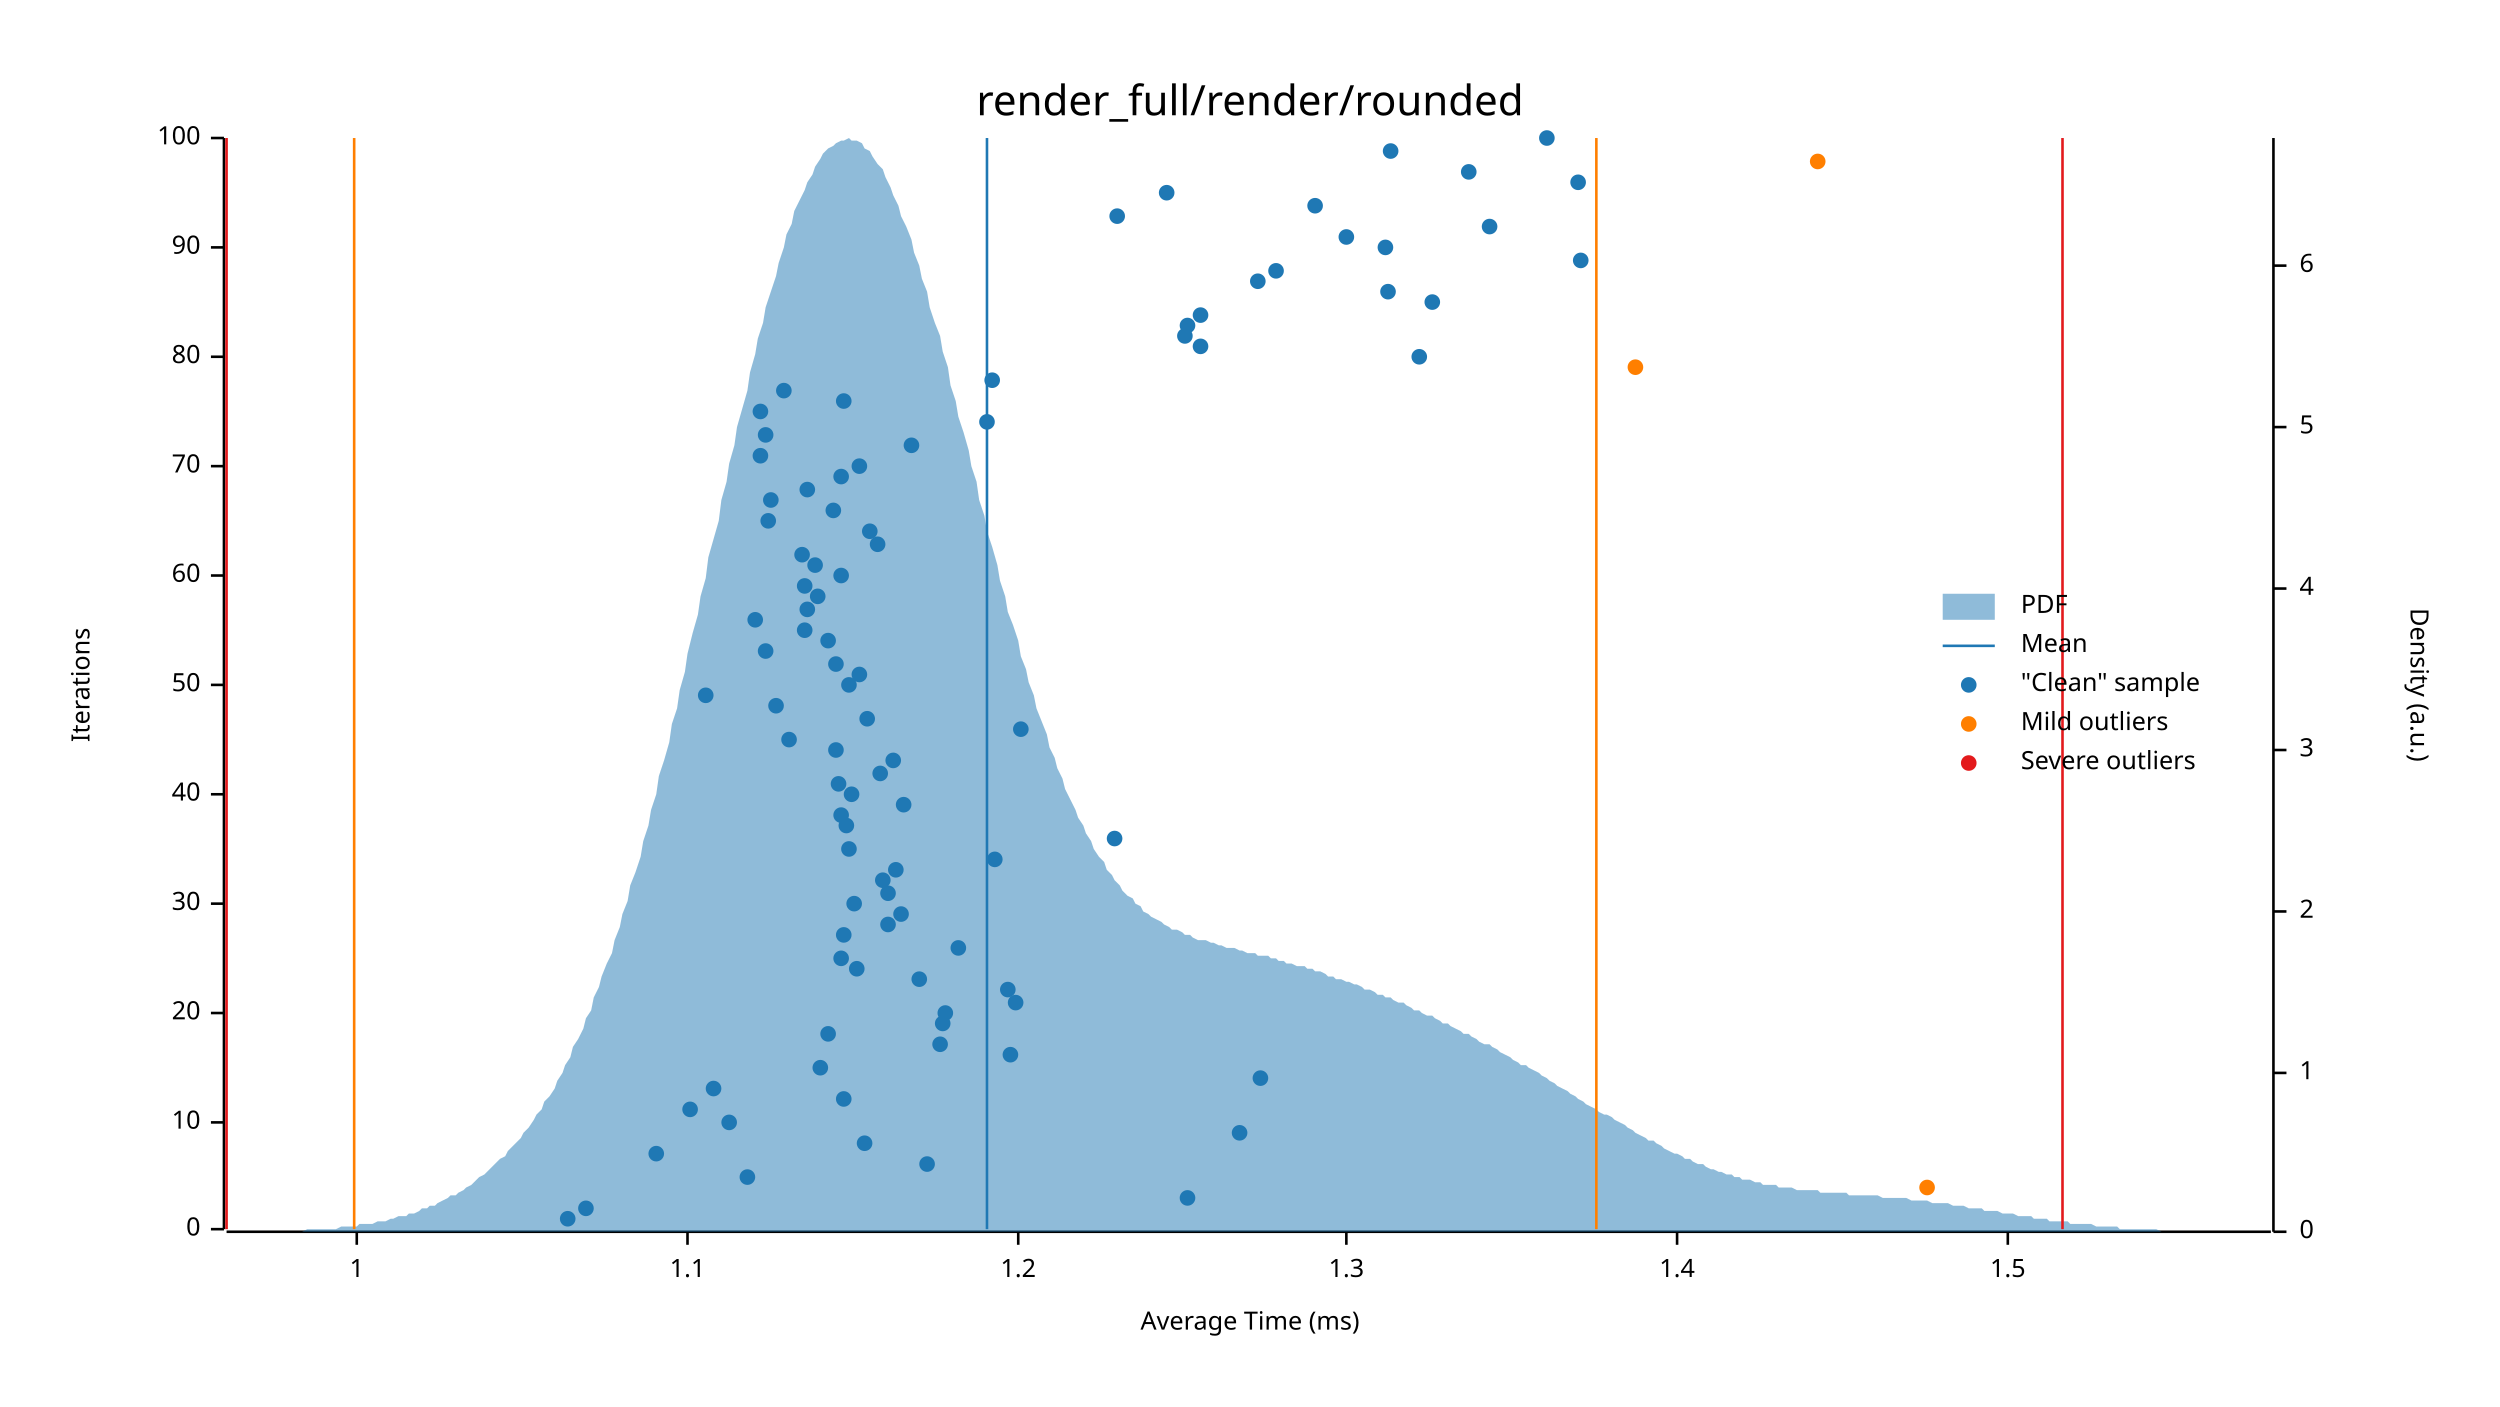
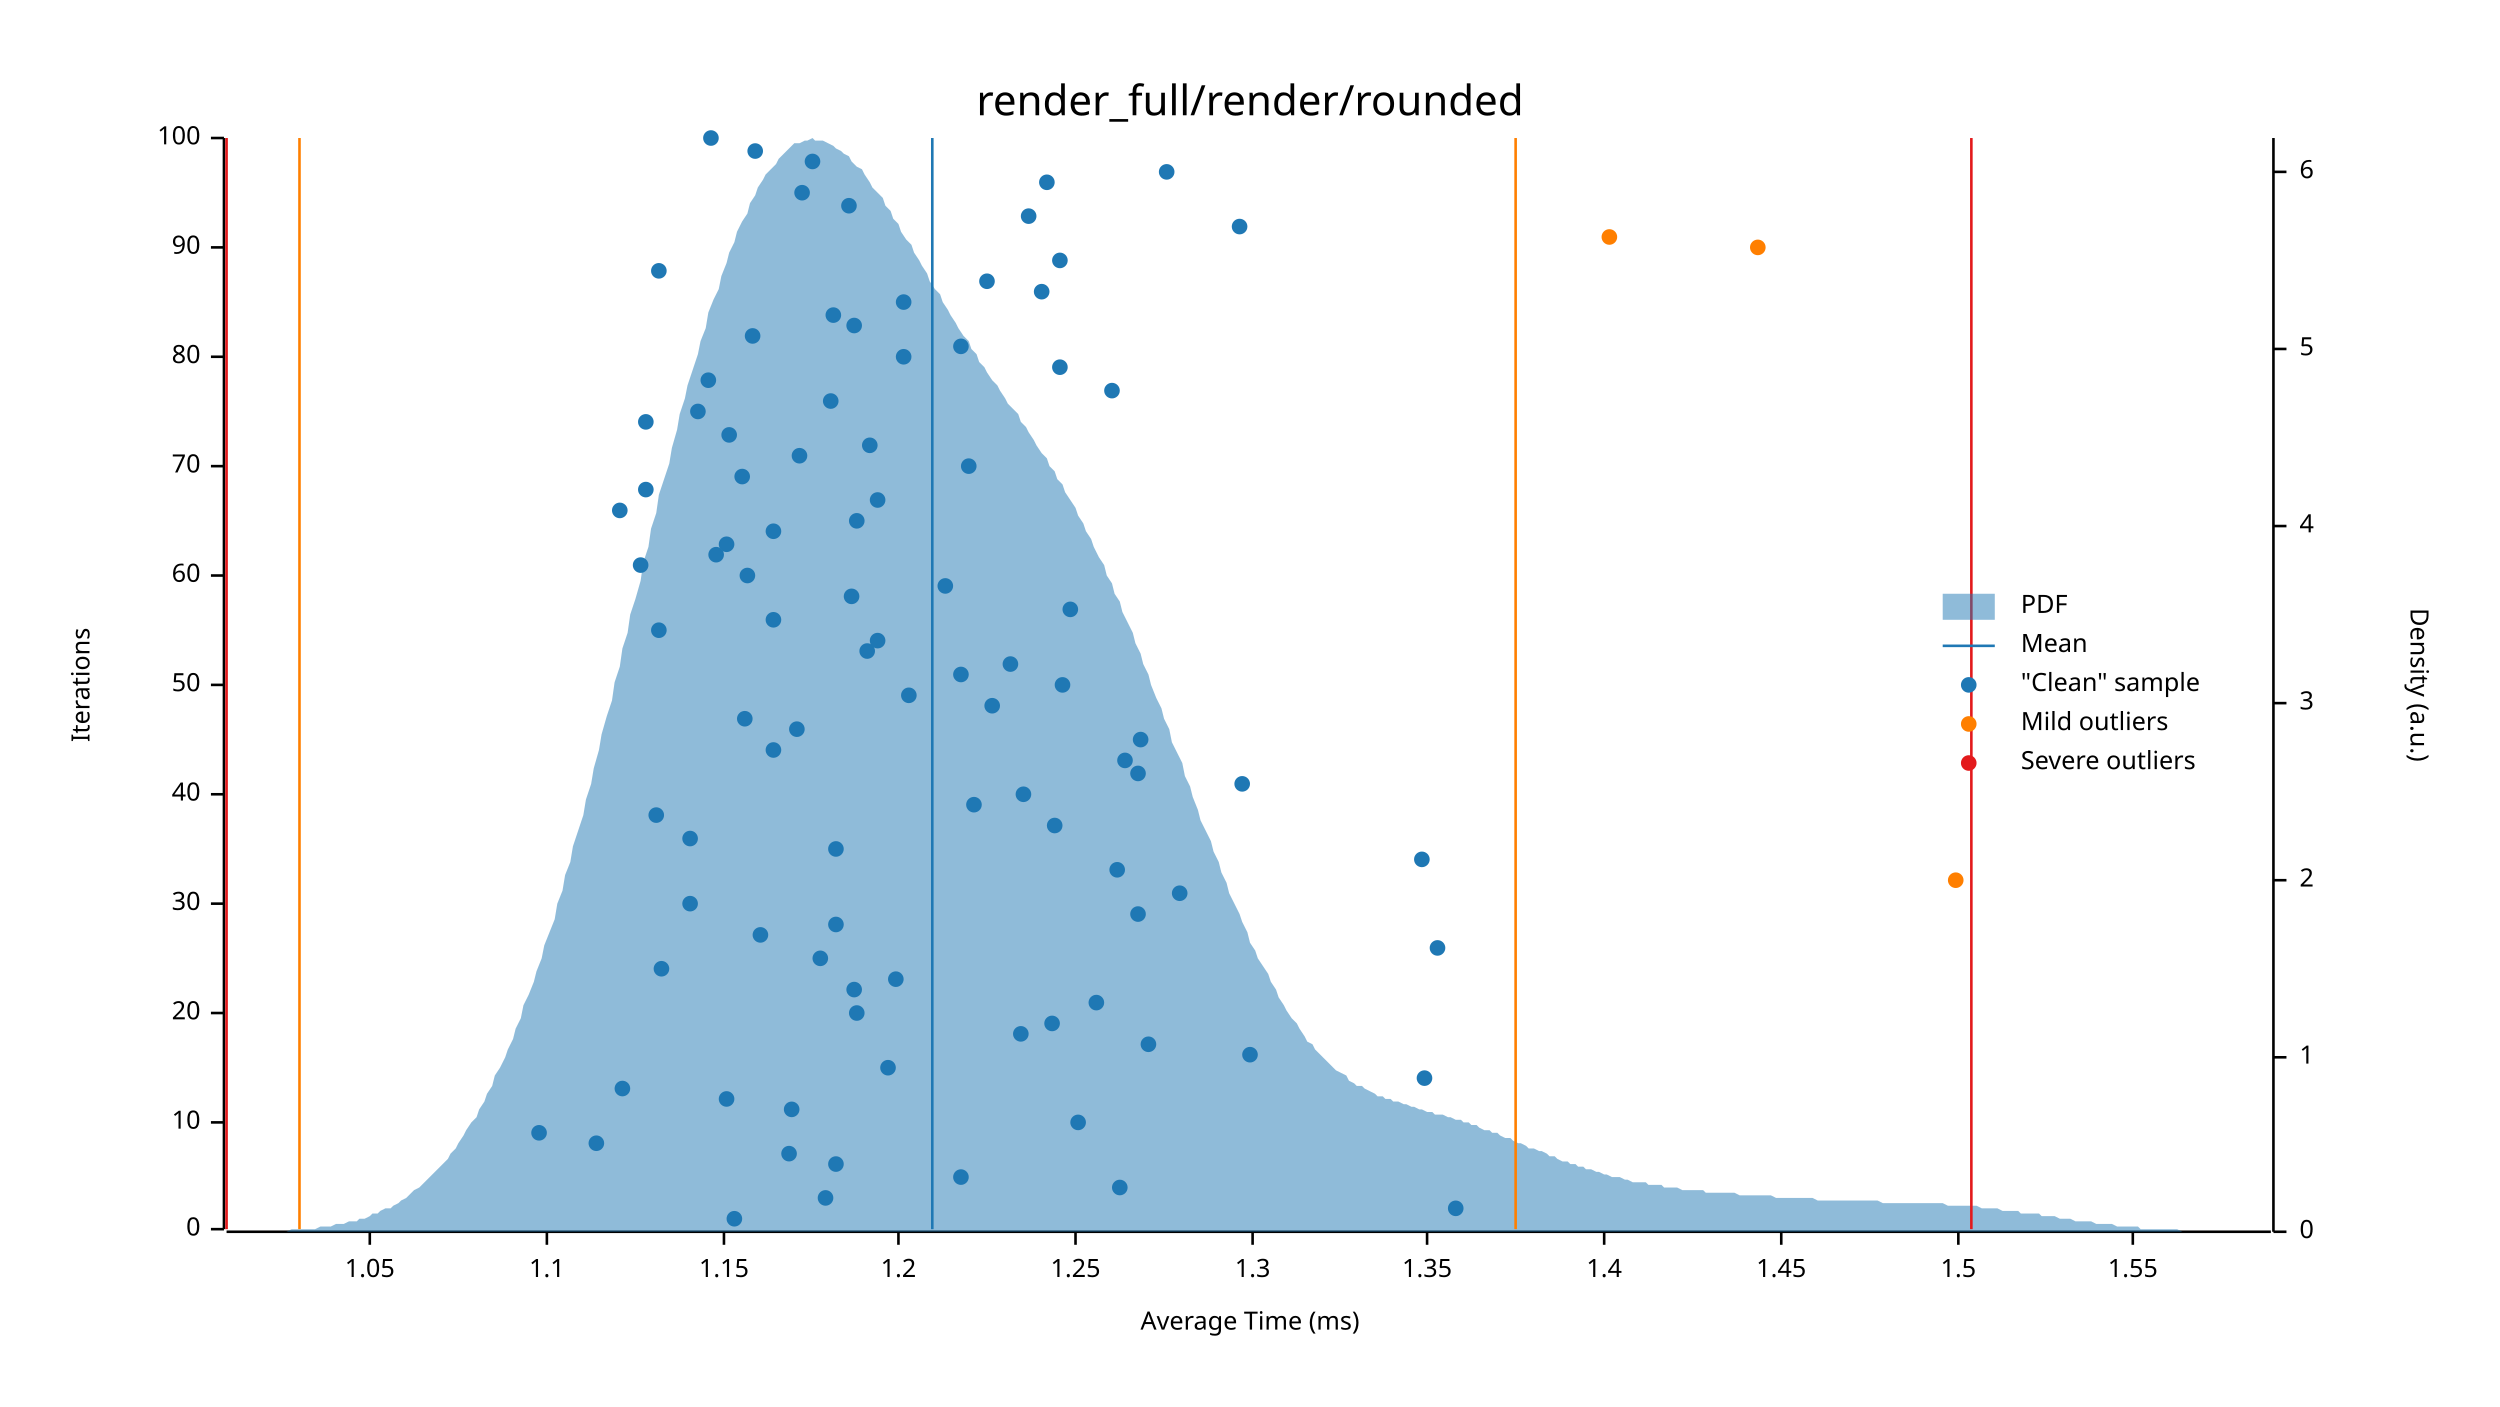
<svg xmlns="http://www.w3.org/2000/svg" width="960" height="540" viewBox="0 0 960 540">
  <text x="480" y="32" dy="0.76em" text-anchor="middle" font-family="sans-serif" font-size="16.129" opacity="1" fill="#000000">
render_full/render/rounded
</text>
  <text x="27" y="263" dy="0.76em" text-anchor="middle" font-family="sans-serif" font-size="9.677" opacity="1" fill="#000000" transform="rotate(270, 27, 263)">
Iterations
</text>
  <text x="480" y="513" dy="-0.5ex" text-anchor="middle" font-family="sans-serif" font-size="9.677" opacity="1" fill="#000000">
Average Time (ms)
</text>
  <polyline fill="none" opacity="1" stroke="#000000" stroke-width="1" points="86,53 86,472 " />
  <text x="77" y="472" dy="0.5ex" text-anchor="end" font-family="sans-serif" font-size="9.677" opacity="1" fill="#000000">
0
</text>
  <polyline fill="none" opacity="1" stroke="#000000" stroke-width="1" points="81,472 86,472 " />
  <text x="77" y="431" dy="0.5ex" text-anchor="end" font-family="sans-serif" font-size="9.677" opacity="1" fill="#000000">
10
</text>
  <polyline fill="none" opacity="1" stroke="#000000" stroke-width="1" points="81,431 86,431 " />
  <text x="77" y="389" dy="0.5ex" text-anchor="end" font-family="sans-serif" font-size="9.677" opacity="1" fill="#000000">
20
</text>
  <polyline fill="none" opacity="1" stroke="#000000" stroke-width="1" points="81,389 86,389 " />
  <text x="77" y="347" dy="0.5ex" text-anchor="end" font-family="sans-serif" font-size="9.677" opacity="1" fill="#000000">
30
</text>
  <polyline fill="none" opacity="1" stroke="#000000" stroke-width="1" points="81,347 86,347 " />
  <text x="77" y="305" dy="0.5ex" text-anchor="end" font-family="sans-serif" font-size="9.677" opacity="1" fill="#000000">
40
</text>
  <polyline fill="none" opacity="1" stroke="#000000" stroke-width="1" points="81,305 86,305 " />
  <text x="77" y="263" dy="0.5ex" text-anchor="end" font-family="sans-serif" font-size="9.677" opacity="1" fill="#000000">
50
</text>
  <polyline fill="none" opacity="1" stroke="#000000" stroke-width="1" points="81,263 86,263 " />
  <text x="77" y="221" dy="0.5ex" text-anchor="end" font-family="sans-serif" font-size="9.677" opacity="1" fill="#000000">
60
</text>
  <polyline fill="none" opacity="1" stroke="#000000" stroke-width="1" points="81,221 86,221 " />
  <text x="77" y="179" dy="0.5ex" text-anchor="end" font-family="sans-serif" font-size="9.677" opacity="1" fill="#000000">
70
</text>
  <polyline fill="none" opacity="1" stroke="#000000" stroke-width="1" points="81,179 86,179 " />
  <text x="77" y="137" dy="0.5ex" text-anchor="end" font-family="sans-serif" font-size="9.677" opacity="1" fill="#000000">
80
</text>
  <polyline fill="none" opacity="1" stroke="#000000" stroke-width="1" points="81,137 86,137 " />
  <text x="77" y="95" dy="0.5ex" text-anchor="end" font-family="sans-serif" font-size="9.677" opacity="1" fill="#000000">
90
</text>
  <polyline fill="none" opacity="1" stroke="#000000" stroke-width="1" points="81,95 86,95 " />
  <text x="77" y="53" dy="0.5ex" text-anchor="end" font-family="sans-serif" font-size="9.677" opacity="1" fill="#000000">
100
</text>
  <polyline fill="none" opacity="1" stroke="#000000" stroke-width="1" points="81,53 86,53 " />
  <polyline fill="none" opacity="1" stroke="#000000" stroke-width="1" points="87,473 872,473 " />
-   <text x="137" y="483" dy="0.76em" text-anchor="middle" font-family="sans-serif" font-size="9.677" opacity="1" fill="#000000">
- 1
- </text>
-   <polyline fill="none" opacity="1" stroke="#000000" stroke-width="1" points="137,473 137,478 " />
-   <text x="264" y="483" dy="0.76em" text-anchor="middle" font-family="sans-serif" font-size="9.677" opacity="1" fill="#000000">
+   <text x="142" y="483" dy="0.76em" text-anchor="middle" font-family="sans-serif" font-size="9.677" opacity="1" fill="#000000">
+ 1.05
+ </text>
+   <polyline fill="none" opacity="1" stroke="#000000" stroke-width="1" points="142,473 142,478 " />
+   <text x="210" y="483" dy="0.76em" text-anchor="middle" font-family="sans-serif" font-size="9.677" opacity="1" fill="#000000">
1.1
</text>
-   <polyline fill="none" opacity="1" stroke="#000000" stroke-width="1" points="264,473 264,478 " />
-   <text x="391" y="483" dy="0.76em" text-anchor="middle" font-family="sans-serif" font-size="9.677" opacity="1" fill="#000000">
+   <polyline fill="none" opacity="1" stroke="#000000" stroke-width="1" points="210,473 210,478 " />
+   <text x="278" y="483" dy="0.76em" text-anchor="middle" font-family="sans-serif" font-size="9.677" opacity="1" fill="#000000">
+ 1.15
+ </text>
+   <polyline fill="none" opacity="1" stroke="#000000" stroke-width="1" points="278,473 278,478 " />
+   <text x="345" y="483" dy="0.76em" text-anchor="middle" font-family="sans-serif" font-size="9.677" opacity="1" fill="#000000">
1.2
</text>
-   <polyline fill="none" opacity="1" stroke="#000000" stroke-width="1" points="391,473 391,478 " />
-   <text x="517" y="483" dy="0.76em" text-anchor="middle" font-family="sans-serif" font-size="9.677" opacity="1" fill="#000000">
+   <polyline fill="none" opacity="1" stroke="#000000" stroke-width="1" points="345,473 345,478 " />
+   <text x="413" y="483" dy="0.76em" text-anchor="middle" font-family="sans-serif" font-size="9.677" opacity="1" fill="#000000">
+ 1.25
+ </text>
+   <polyline fill="none" opacity="1" stroke="#000000" stroke-width="1" points="413,473 413,478 " />
+   <text x="481" y="483" dy="0.76em" text-anchor="middle" font-family="sans-serif" font-size="9.677" opacity="1" fill="#000000">
1.3
</text>
-   <polyline fill="none" opacity="1" stroke="#000000" stroke-width="1" points="517,473 517,478 " />
-   <text x="644" y="483" dy="0.76em" text-anchor="middle" font-family="sans-serif" font-size="9.677" opacity="1" fill="#000000">
+   <polyline fill="none" opacity="1" stroke="#000000" stroke-width="1" points="481,473 481,478 " />
+   <text x="548" y="483" dy="0.76em" text-anchor="middle" font-family="sans-serif" font-size="9.677" opacity="1" fill="#000000">
+ 1.35
+ </text>
+   <polyline fill="none" opacity="1" stroke="#000000" stroke-width="1" points="548,473 548,478 " />
+   <text x="616" y="483" dy="0.76em" text-anchor="middle" font-family="sans-serif" font-size="9.677" opacity="1" fill="#000000">
1.4
</text>
-   <polyline fill="none" opacity="1" stroke="#000000" stroke-width="1" points="644,473 644,478 " />
-   <text x="771" y="483" dy="0.76em" text-anchor="middle" font-family="sans-serif" font-size="9.677" opacity="1" fill="#000000">
+   <polyline fill="none" opacity="1" stroke="#000000" stroke-width="1" points="616,473 616,478 " />
+   <text x="684" y="483" dy="0.76em" text-anchor="middle" font-family="sans-serif" font-size="9.677" opacity="1" fill="#000000">
+ 1.45
+ </text>
+   <polyline fill="none" opacity="1" stroke="#000000" stroke-width="1" points="684,473 684,478 " />
+   <text x="752" y="483" dy="0.76em" text-anchor="middle" font-family="sans-serif" font-size="9.677" opacity="1" fill="#000000">
1.5
</text>
-   <polyline fill="none" opacity="1" stroke="#000000" stroke-width="1" points="771,473 771,478 " />
+   <polyline fill="none" opacity="1" stroke="#000000" stroke-width="1" points="752,473 752,478 " />
+   <text x="819" y="483" dy="0.76em" text-anchor="middle" font-family="sans-serif" font-size="9.677" opacity="1" fill="#000000">
+ 1.55
+ </text>
+   <polyline fill="none" opacity="1" stroke="#000000" stroke-width="1" points="819,473 819,478 " />
  <text x="933" y="263" dy="0.76em" text-anchor="middle" font-family="sans-serif" font-size="9.677" opacity="1" fill="#000000" transform="rotate(90, 933, 263)">
Density (a.u.)
</text>
  <polyline fill="none" opacity="1" stroke="#000000" stroke-width="1" points="873,53 873,473 " />
  <text x="883" y="473" dy="0.5ex" text-anchor="start" font-family="sans-serif" font-size="9.677" opacity="1" fill="#000000">
0
</text>
  <polyline fill="none" opacity="1" stroke="#000000" stroke-width="1" points="873,473 878,473 " />
-   <text x="883" y="412" dy="0.5ex" text-anchor="start" font-family="sans-serif" font-size="9.677" opacity="1" fill="#000000">
+   <text x="883" y="406" dy="0.5ex" text-anchor="start" font-family="sans-serif" font-size="9.677" opacity="1" fill="#000000">
1
</text>
-   <polyline fill="none" opacity="1" stroke="#000000" stroke-width="1" points="873,412 878,412 " />
-   <text x="883" y="350" dy="0.5ex" text-anchor="start" font-family="sans-serif" font-size="9.677" opacity="1" fill="#000000">
+   <polyline fill="none" opacity="1" stroke="#000000" stroke-width="1" points="873,406 878,406 " />
+   <text x="883" y="338" dy="0.5ex" text-anchor="start" font-family="sans-serif" font-size="9.677" opacity="1" fill="#000000">
2
</text>
-   <polyline fill="none" opacity="1" stroke="#000000" stroke-width="1" points="873,350 878,350 " />
-   <text x="883" y="288" dy="0.5ex" text-anchor="start" font-family="sans-serif" font-size="9.677" opacity="1" fill="#000000">
+   <polyline fill="none" opacity="1" stroke="#000000" stroke-width="1" points="873,338 878,338 " />
+   <text x="883" y="270" dy="0.5ex" text-anchor="start" font-family="sans-serif" font-size="9.677" opacity="1" fill="#000000">
3
</text>
-   <polyline fill="none" opacity="1" stroke="#000000" stroke-width="1" points="873,288 878,288 " />
-   <text x="883" y="226" dy="0.5ex" text-anchor="start" font-family="sans-serif" font-size="9.677" opacity="1" fill="#000000">
+   <polyline fill="none" opacity="1" stroke="#000000" stroke-width="1" points="873,270 878,270 " />
+   <text x="883" y="202" dy="0.5ex" text-anchor="start" font-family="sans-serif" font-size="9.677" opacity="1" fill="#000000">
4
</text>
-   <polyline fill="none" opacity="1" stroke="#000000" stroke-width="1" points="873,226 878,226 " />
-   <text x="883" y="164" dy="0.5ex" text-anchor="start" font-family="sans-serif" font-size="9.677" opacity="1" fill="#000000">
+   <polyline fill="none" opacity="1" stroke="#000000" stroke-width="1" points="873,202 878,202 " />
+   <text x="883" y="134" dy="0.5ex" text-anchor="start" font-family="sans-serif" font-size="9.677" opacity="1" fill="#000000">
5
</text>
-   <polyline fill="none" opacity="1" stroke="#000000" stroke-width="1" points="873,164 878,164 " />
-   <text x="883" y="102" dy="0.5ex" text-anchor="start" font-family="sans-serif" font-size="9.677" opacity="1" fill="#000000">
+   <polyline fill="none" opacity="1" stroke="#000000" stroke-width="1" points="873,134 878,134 " />
+   <text x="883" y="66" dy="0.5ex" text-anchor="start" font-family="sans-serif" font-size="9.677" opacity="1" fill="#000000">
6
</text>
-   <polyline fill="none" opacity="1" stroke="#000000" stroke-width="1" points="873,102 878,102 " />
-   <polygon opacity="0.5" fill="#1F78B4" points="87,473 88,473 90,473 91,473 93,473 94,473 96,473 98,473 99,473 101,473 102,473 104,473 105,473 107,473 109,473 110,473 112,473 113,473 115,473 116,473 118,472 120,472 121,472 123,472 124,472 126,472 127,472 129,472 131,471 132,471 134,471 135,471 137,471 138,470 140,470 142,470 143,470 145,469 146,469 148,469 150,468 151,468 153,467 154,467 156,467 157,466 159,466 161,465 162,464 164,464 165,463 167,463 168,462 170,461 172,460 173,459 175,459 176,458 178,457 179,456 181,455 183,453 184,452 186,451 187,450 189,448 190,447 192,445 194,444 195,442 197,440 198,439 200,437 201,435 203,433 205,430 206,428 208,426 209,423 211,421 213,418 214,415 216,412 217,409 219,406 220,402 222,399 224,395 225,391 227,388 228,383 230,379 231,375 233,370 235,366 236,361 238,356 239,351 241,346 242,340 244,335 246,329 247,323 249,317 250,311 252,305 253,298 255,292 257,285 258,278 260,272 261,265 263,258 264,251 266,243 268,236 269,229 271,222 272,214 274,207 276,200 277,192 279,185 280,178 282,171 283,164 285,157 287,150 288,143 290,136 291,130 293,124 294,118 296,112 298,106 299,101 301,95 302,90 304,86 305,81 307,77 309,73 310,70 312,67 313,64 315,61 316,59 318,57 320,56 321,55 323,54 324,54 326,53 327,54 329,54 331,55 332,57 334,58 335,60 337,63 339,65 340,68 342,72 343,75 345,79 346,83 348,87 350,92 351,97 353,102 354,107 356,112 357,118 359,124 361,129 362,135 364,141 365,148 367,154 368,160 370,166 372,173 373,179 375,185 376,192 378,198 379,204 381,210 383,217 384,223 386,229 387,235 389,240 391,246 392,252 394,257 395,262 397,267 398,272 400,277 402,282 403,287 405,291 406,295 408,299 409,303 411,307 413,311 414,314 416,317 417,320 419,323 420,326 422,329 424,331 425,334 427,336 428,338 430,340 431,342 433,344 435,345 436,347 438,348 439,350 441,351 442,352 444,353 446,354 447,355 449,356 450,357 452,357 454,358 455,359 457,359 458,360 460,361 461,361 463,361 465,362 466,362 468,363 469,363 471,364 472,364 474,364 476,365 477,365 479,366 480,366 482,366 483,367 485,367 487,367 488,368 490,368 491,369 493,369 494,370 496,370 498,371 499,371 501,371 502,372 504,372 505,373 507,373 509,374 510,375 512,375 513,376 515,376 517,377 518,377 520,378 521,378 523,379 524,380 526,380 528,381 529,382 531,382 532,383 534,383 535,384 537,385 539,385 540,386 542,387 543,388 545,388 546,389 548,390 550,390 551,391 553,392 554,393 556,393 557,394 559,395 561,396 562,397 564,397 565,398 567,399 568,400 570,401 572,401 573,402 575,403 576,404 578,405 580,406 581,407 583,408 584,409 586,409 587,410 589,411 591,412 592,413 594,414 595,415 597,416 598,417 600,418 602,419 603,420 605,421 606,422 608,423 609,424 611,425 613,426 614,427 616,428 617,428 619,429 620,430 622,431 624,432 625,433 627,434 628,435 630,436 632,437 633,438 635,438 636,439 638,440 639,441 641,442 643,443 644,443 646,444 647,445 649,445 650,446 652,447 654,447 655,448 657,449 658,449 660,450 661,450 663,451 665,451 666,452 668,452 669,453 671,453 672,453 674,454 676,454 677,455 679,455 680,455 682,455 683,456 685,456 687,456 688,456 690,457 691,457 693,457 695,457 696,457 698,457 699,458 701,458 702,458 704,458 706,458 707,458 709,458 710,459 712,459 713,459 715,459 717,459 718,459 720,459 721,459 723,460 724,460 726,460 728,460 729,460 731,460 732,460 734,461 735,461 737,461 739,461 740,461 742,462 743,462 745,462 746,462 748,462 750,463 751,463 753,463 754,463 756,464 758,464 759,464 761,464 762,465 764,465 765,465 767,465 769,466 770,466 772,466 773,466 775,467 776,467 778,467 780,467 781,468 783,468 784,468 786,468 787,469 789,469 791,469 792,469 794,469 795,470 797,470 798,470 800,470 802,470 803,470 805,471 806,471 808,471 809,471 811,471 813,471 814,472 816,472 817,472 819,472 821,472 822,472 824,472 825,472 827,472 828,472 830,473 832,473 833,473 835,473 836,473 838,473 839,473 841,473 843,473 844,473 846,473 847,473 849,473 850,473 852,473 854,473 855,473 857,473 858,473 860,473 861,473 863,473 865,473 866,473 868,473 869,473 871,473 873,473 873,473 87,473 " />
-   <polyline fill="none" opacity="1" stroke="#1F78B4" stroke-width="1" points="379,472 379,53 " />
-   <polyline fill="none" opacity="1" stroke="#FF7F00" stroke-width="1" points="136,472 136,53 " />
-   <polyline fill="none" opacity="1" stroke="#FF7F00" stroke-width="1" points="613,472 613,53 " />
+   <polyline fill="none" opacity="1" stroke="#000000" stroke-width="1" points="873,66 878,66 " />
+   <polygon opacity="0.5" fill="#1F78B4" points="87,473 88,473 90,473 91,473 93,473 94,473 96,473 98,473 99,473 101,473 102,473 104,473 105,473 107,473 109,473 110,473 112,472 113,472 115,472 116,472 118,472 120,472 121,472 123,471 124,471 126,471 127,471 129,470 131,470 132,470 134,469 135,469 137,469 138,468 140,468 142,467 143,466 145,466 146,465 148,464 150,464 151,463 153,462 154,461 156,460 157,459 159,457 161,456 162,455 164,453 165,452 167,450 168,449 170,447 172,445 173,443 175,441 176,439 178,436 179,434 181,431 183,429 184,426 186,423 187,420 189,417 190,413 192,410 194,406 195,403 197,399 198,395 200,391 201,386 203,382 205,377 206,373 208,368 209,363 211,358 213,353 214,347 216,342 217,336 219,331 220,325 222,319 224,313 225,307 227,301 228,295 230,288 231,282 233,275 235,269 236,262 238,256 239,249 241,243 242,236 244,230 246,223 247,216 249,210 250,203 252,197 253,190 255,184 257,178 258,172 260,165 261,159 263,153 264,148 266,142 268,136 269,131 271,126 272,120 274,115 276,111 277,106 279,101 280,97 282,93 283,89 285,85 287,82 288,78 290,75 291,72 293,69 294,67 296,65 298,63 299,61 301,59 302,58 304,56 305,55 307,55 309,54 310,54 312,53 313,54 315,54 316,54 318,55 320,56 321,57 323,58 324,59 326,60 327,62 329,64 331,65 332,67 334,70 335,72 337,74 339,76 340,79 342,81 343,84 345,86 346,89 348,92 350,94 351,97 353,100 354,102 356,105 357,108 359,111 361,113 362,116 364,119 365,121 367,124 368,126 370,129 372,131 373,134 375,136 376,139 378,141 379,143 381,146 383,148 384,150 386,153 387,155 389,157 391,159 392,162 394,164 395,166 397,169 398,171 400,174 402,176 403,179 405,181 406,184 408,186 409,189 411,192 413,195 414,198 416,201 417,204 419,207 420,210 422,214 424,217 425,221 427,224 428,228 430,231 431,235 433,239 435,243 436,247 438,251 439,255 441,259 442,263 444,268 446,272 447,276 449,280 450,285 452,289 454,293 455,298 457,302 458,306 460,311 461,315 463,319 465,323 466,327 468,331 469,335 471,339 472,343 474,347 476,351 477,354 479,358 480,362 482,365 483,368 485,371 487,374 488,377 490,380 491,383 493,386 494,388 496,391 498,393 499,395 501,398 502,400 504,401 505,403 507,405 509,407 510,408 512,410 513,411 515,412 517,413 518,415 520,416 521,417 523,417 524,418 526,419 528,420 529,421 531,421 532,422 534,422 535,423 537,423 539,424 540,424 542,425 543,425 545,426 546,426 548,427 550,427 551,428 553,428 554,428 556,429 557,429 559,430 561,430 562,431 564,431 565,432 567,432 568,433 570,434 572,434 573,435 575,435 576,436 578,437 580,437 581,438 583,439 584,439 586,440 587,441 589,441 591,442 592,442 594,443 595,444 597,444 598,445 600,446 602,446 603,447 605,447 606,448 608,448 609,449 611,449 613,450 614,450 616,451 617,451 619,452 620,452 622,452 624,453 625,453 627,454 628,454 630,454 632,454 633,455 635,455 636,455 638,455 639,456 641,456 643,456 644,456 646,457 647,457 649,457 650,457 652,457 654,457 655,458 657,458 658,458 660,458 661,458 663,458 665,458 666,458 668,459 669,459 671,459 672,459 674,459 676,459 677,459 679,459 680,459 682,460 683,460 685,460 687,460 688,460 690,460 691,460 693,460 695,460 696,460 698,461 699,461 701,461 702,461 704,461 706,461 707,461 709,461 710,461 712,461 713,461 715,461 717,461 718,461 720,461 721,461 723,462 724,462 726,462 728,462 729,462 731,462 732,462 734,462 735,462 737,462 739,462 740,462 742,462 743,462 745,462 746,462 748,463 750,463 751,463 753,463 754,463 756,463 758,463 759,463 761,464 762,464 764,464 765,464 767,464 769,465 770,465 772,465 773,465 775,465 776,466 778,466 780,466 781,466 783,466 784,467 786,467 787,467 789,467 791,468 792,468 794,468 795,468 797,469 798,469 800,469 802,469 803,469 805,470 806,470 808,470 809,470 811,470 813,471 814,471 816,471 817,471 819,471 821,471 822,472 824,472 825,472 827,472 828,472 830,472 832,472 833,472 835,472 836,472 838,473 839,473 841,473 843,473 844,473 846,473 847,473 849,473 850,473 852,473 854,473 855,473 857,473 858,473 860,473 861,473 863,473 865,473 866,473 868,473 869,473 871,473 873,473 873,473 87,473 " />
+   <polyline fill="none" opacity="1" stroke="#1F78B4" stroke-width="1" points="358,472 358,53 " />
+   <polyline fill="none" opacity="1" stroke="#FF7F00" stroke-width="1" points="115,472 115,53 " />
+   <polyline fill="none" opacity="1" stroke="#FF7F00" stroke-width="1" points="582,472 582,53 " />
  <polyline fill="none" opacity="1" stroke="#E31A1C" stroke-width="1" points="87,472 87,53 " />
-   <polyline fill="none" opacity="1" stroke="#E31A1C" stroke-width="1" points="792,472 792,53 " />
-   <circle cx="218" cy="468" r="3" opacity="1" fill="#1F78B4" stroke="none" stroke-width="1" />
-   <circle cx="225" cy="464" r="3" opacity="1" fill="#1F78B4" stroke="none" stroke-width="1" />
-   <circle cx="456" cy="460" r="3" opacity="1" fill="#1F78B4" stroke="none" stroke-width="1" />
-   <circle cx="287" cy="452" r="3" opacity="1" fill="#1F78B4" stroke="none" stroke-width="1" />
-   <circle cx="356" cy="447" r="3" opacity="1" fill="#1F78B4" stroke="none" stroke-width="1" />
-   <circle cx="252" cy="443" r="3" opacity="1" fill="#1F78B4" stroke="none" stroke-width="1" />
-   <circle cx="332" cy="439" r="3" opacity="1" fill="#1F78B4" stroke="none" stroke-width="1" />
-   <circle cx="476" cy="435" r="3" opacity="1" fill="#1F78B4" stroke="none" stroke-width="1" />
-   <circle cx="280" cy="431" r="3" opacity="1" fill="#1F78B4" stroke="none" stroke-width="1" />
-   <circle cx="265" cy="426" r="3" opacity="1" fill="#1F78B4" stroke="none" stroke-width="1" />
-   <circle cx="324" cy="422" r="3" opacity="1" fill="#1F78B4" stroke="none" stroke-width="1" />
-   <circle cx="274" cy="418" r="3" opacity="1" fill="#1F78B4" stroke="none" stroke-width="1" />
-   <circle cx="484" cy="414" r="3" opacity="1" fill="#1F78B4" stroke="none" stroke-width="1" />
-   <circle cx="315" cy="410" r="3" opacity="1" fill="#1F78B4" stroke="none" stroke-width="1" />
-   <circle cx="388" cy="405" r="3" opacity="1" fill="#1F78B4" stroke="none" stroke-width="1" />
-   <circle cx="361" cy="401" r="3" opacity="1" fill="#1F78B4" stroke="none" stroke-width="1" />
-   <circle cx="318" cy="397" r="3" opacity="1" fill="#1F78B4" stroke="none" stroke-width="1" />
-   <circle cx="362" cy="393" r="3" opacity="1" fill="#1F78B4" stroke="none" stroke-width="1" />
-   <circle cx="363" cy="389" r="3" opacity="1" fill="#1F78B4" stroke="none" stroke-width="1" />
-   <circle cx="390" cy="385" r="3" opacity="1" fill="#1F78B4" stroke="none" stroke-width="1" />
-   <circle cx="387" cy="380" r="3" opacity="1" fill="#1F78B4" stroke="none" stroke-width="1" />
-   <circle cx="353" cy="376" r="3" opacity="1" fill="#1F78B4" stroke="none" stroke-width="1" />
-   <circle cx="329" cy="372" r="3" opacity="1" fill="#1F78B4" stroke="none" stroke-width="1" />
-   <circle cx="323" cy="368" r="3" opacity="1" fill="#1F78B4" stroke="none" stroke-width="1" />
-   <circle cx="368" cy="364" r="3" opacity="1" fill="#1F78B4" stroke="none" stroke-width="1" />
-   <circle cx="324" cy="359" r="3" opacity="1" fill="#1F78B4" stroke="none" stroke-width="1" />
-   <circle cx="341" cy="355" r="3" opacity="1" fill="#1F78B4" stroke="none" stroke-width="1" />
-   <circle cx="346" cy="351" r="3" opacity="1" fill="#1F78B4" stroke="none" stroke-width="1" />
-   <circle cx="328" cy="347" r="3" opacity="1" fill="#1F78B4" stroke="none" stroke-width="1" />
-   <circle cx="341" cy="343" r="3" opacity="1" fill="#1F78B4" stroke="none" stroke-width="1" />
-   <circle cx="339" cy="338" r="3" opacity="1" fill="#1F78B4" stroke="none" stroke-width="1" />
-   <circle cx="344" cy="334" r="3" opacity="1" fill="#1F78B4" stroke="none" stroke-width="1" />
-   <circle cx="382" cy="330" r="3" opacity="1" fill="#1F78B4" stroke="none" stroke-width="1" />
-   <circle cx="326" cy="326" r="3" opacity="1" fill="#1F78B4" stroke="none" stroke-width="1" />
-   <circle cx="428" cy="322" r="3" opacity="1" fill="#1F78B4" stroke="none" stroke-width="1" />
-   <circle cx="325" cy="317" r="3" opacity="1" fill="#1F78B4" stroke="none" stroke-width="1" />
-   <circle cx="323" cy="313" r="3" opacity="1" fill="#1F78B4" stroke="none" stroke-width="1" />
-   <circle cx="347" cy="309" r="3" opacity="1" fill="#1F78B4" stroke="none" stroke-width="1" />
-   <circle cx="327" cy="305" r="3" opacity="1" fill="#1F78B4" stroke="none" stroke-width="1" />
-   <circle cx="322" cy="301" r="3" opacity="1" fill="#1F78B4" stroke="none" stroke-width="1" />
-   <circle cx="338" cy="297" r="3" opacity="1" fill="#1F78B4" stroke="none" stroke-width="1" />
-   <circle cx="343" cy="292" r="3" opacity="1" fill="#1F78B4" stroke="none" stroke-width="1" />
-   <circle cx="321" cy="288" r="3" opacity="1" fill="#1F78B4" stroke="none" stroke-width="1" />
-   <circle cx="303" cy="284" r="3" opacity="1" fill="#1F78B4" stroke="none" stroke-width="1" />
-   <circle cx="392" cy="280" r="3" opacity="1" fill="#1F78B4" stroke="none" stroke-width="1" />
-   <circle cx="333" cy="276" r="3" opacity="1" fill="#1F78B4" stroke="none" stroke-width="1" />
-   <circle cx="298" cy="271" r="3" opacity="1" fill="#1F78B4" stroke="none" stroke-width="1" />
-   <circle cx="271" cy="267" r="3" opacity="1" fill="#1F78B4" stroke="none" stroke-width="1" />
-   <circle cx="326" cy="263" r="3" opacity="1" fill="#1F78B4" stroke="none" stroke-width="1" />
-   <circle cx="330" cy="259" r="3" opacity="1" fill="#1F78B4" stroke="none" stroke-width="1" />
-   <circle cx="321" cy="255" r="3" opacity="1" fill="#1F78B4" stroke="none" stroke-width="1" />
-   <circle cx="294" cy="250" r="3" opacity="1" fill="#1F78B4" stroke="none" stroke-width="1" />
-   <circle cx="318" cy="246" r="3" opacity="1" fill="#1F78B4" stroke="none" stroke-width="1" />
-   <circle cx="309" cy="242" r="3" opacity="1" fill="#1F78B4" stroke="none" stroke-width="1" />
-   <circle cx="290" cy="238" r="3" opacity="1" fill="#1F78B4" stroke="none" stroke-width="1" />
-   <circle cx="310" cy="234" r="3" opacity="1" fill="#1F78B4" stroke="none" stroke-width="1" />
-   <circle cx="314" cy="229" r="3" opacity="1" fill="#1F78B4" stroke="none" stroke-width="1" />
-   <circle cx="309" cy="225" r="3" opacity="1" fill="#1F78B4" stroke="none" stroke-width="1" />
-   <circle cx="323" cy="221" r="3" opacity="1" fill="#1F78B4" stroke="none" stroke-width="1" />
-   <circle cx="313" cy="217" r="3" opacity="1" fill="#1F78B4" stroke="none" stroke-width="1" />
-   <circle cx="308" cy="213" r="3" opacity="1" fill="#1F78B4" stroke="none" stroke-width="1" />
-   <circle cx="337" cy="209" r="3" opacity="1" fill="#1F78B4" stroke="none" stroke-width="1" />
-   <circle cx="334" cy="204" r="3" opacity="1" fill="#1F78B4" stroke="none" stroke-width="1" />
-   <circle cx="295" cy="200" r="3" opacity="1" fill="#1F78B4" stroke="none" stroke-width="1" />
-   <circle cx="320" cy="196" r="3" opacity="1" fill="#1F78B4" stroke="none" stroke-width="1" />
-   <circle cx="296" cy="192" r="3" opacity="1" fill="#1F78B4" stroke="none" stroke-width="1" />
-   <circle cx="310" cy="188" r="3" opacity="1" fill="#1F78B4" stroke="none" stroke-width="1" />
-   <circle cx="323" cy="183" r="3" opacity="1" fill="#1F78B4" stroke="none" stroke-width="1" />
-   <circle cx="330" cy="179" r="3" opacity="1" fill="#1F78B4" stroke="none" stroke-width="1" />
-   <circle cx="292" cy="175" r="3" opacity="1" fill="#1F78B4" stroke="none" stroke-width="1" />
-   <circle cx="350" cy="171" r="3" opacity="1" fill="#1F78B4" stroke="none" stroke-width="1" />
-   <circle cx="294" cy="167" r="3" opacity="1" fill="#1F78B4" stroke="none" stroke-width="1" />
-   <circle cx="379" cy="162" r="3" opacity="1" fill="#1F78B4" stroke="none" stroke-width="1" />
-   <circle cx="292" cy="158" r="3" opacity="1" fill="#1F78B4" stroke="none" stroke-width="1" />
-   <circle cx="324" cy="154" r="3" opacity="1" fill="#1F78B4" stroke="none" stroke-width="1" />
-   <circle cx="301" cy="150" r="3" opacity="1" fill="#1F78B4" stroke="none" stroke-width="1" />
-   <circle cx="381" cy="146" r="3" opacity="1" fill="#1F78B4" stroke="none" stroke-width="1" />
-   <circle cx="545" cy="137" r="3" opacity="1" fill="#1F78B4" stroke="none" stroke-width="1" />
-   <circle cx="461" cy="133" r="3" opacity="1" fill="#1F78B4" stroke="none" stroke-width="1" />
-   <circle cx="455" cy="129" r="3" opacity="1" fill="#1F78B4" stroke="none" stroke-width="1" />
-   <circle cx="456" cy="125" r="3" opacity="1" fill="#1F78B4" stroke="none" stroke-width="1" />
-   <circle cx="461" cy="121" r="3" opacity="1" fill="#1F78B4" stroke="none" stroke-width="1" />
-   <circle cx="550" cy="116" r="3" opacity="1" fill="#1F78B4" stroke="none" stroke-width="1" />
-   <circle cx="533" cy="112" r="3" opacity="1" fill="#1F78B4" stroke="none" stroke-width="1" />
-   <circle cx="483" cy="108" r="3" opacity="1" fill="#1F78B4" stroke="none" stroke-width="1" />
-   <circle cx="490" cy="104" r="3" opacity="1" fill="#1F78B4" stroke="none" stroke-width="1" />
-   <circle cx="607" cy="100" r="3" opacity="1" fill="#1F78B4" stroke="none" stroke-width="1" />
-   <circle cx="532" cy="95" r="3" opacity="1" fill="#1F78B4" stroke="none" stroke-width="1" />
-   <circle cx="517" cy="91" r="3" opacity="1" fill="#1F78B4" stroke="none" stroke-width="1" />
-   <circle cx="572" cy="87" r="3" opacity="1" fill="#1F78B4" stroke="none" stroke-width="1" />
-   <circle cx="429" cy="83" r="3" opacity="1" fill="#1F78B4" stroke="none" stroke-width="1" />
-   <circle cx="505" cy="79" r="3" opacity="1" fill="#1F78B4" stroke="none" stroke-width="1" />
-   <circle cx="448" cy="74" r="3" opacity="1" fill="#1F78B4" stroke="none" stroke-width="1" />
-   <circle cx="606" cy="70" r="3" opacity="1" fill="#1F78B4" stroke="none" stroke-width="1" />
-   <circle cx="564" cy="66" r="3" opacity="1" fill="#1F78B4" stroke="none" stroke-width="1" />
-   <circle cx="534" cy="58" r="3" opacity="1" fill="#1F78B4" stroke="none" stroke-width="1" />
-   <circle cx="594" cy="53" r="3" opacity="1" fill="#1F78B4" stroke="none" stroke-width="1" />
-   <circle cx="740" cy="456" r="3" opacity="1" fill="#FF7F00" stroke="none" stroke-width="1" />
-   <circle cx="628" cy="141" r="3" opacity="1" fill="#FF7F00" stroke="none" stroke-width="1" />
-   <circle cx="698" cy="62" r="3" opacity="1" fill="#FF7F00" stroke="none" stroke-width="1" />
+   <polyline fill="none" opacity="1" stroke="#E31A1C" stroke-width="1" points="757,472 757,53 " />
+   <circle cx="282" cy="468" r="3" opacity="1" fill="#1F78B4" stroke="none" stroke-width="1" />
+   <circle cx="559" cy="464" r="3" opacity="1" fill="#1F78B4" stroke="none" stroke-width="1" />
+   <circle cx="317" cy="460" r="3" opacity="1" fill="#1F78B4" stroke="none" stroke-width="1" />
+   <circle cx="430" cy="456" r="3" opacity="1" fill="#1F78B4" stroke="none" stroke-width="1" />
+   <circle cx="369" cy="452" r="3" opacity="1" fill="#1F78B4" stroke="none" stroke-width="1" />
+   <circle cx="321" cy="447" r="3" opacity="1" fill="#1F78B4" stroke="none" stroke-width="1" />
+   <circle cx="303" cy="443" r="3" opacity="1" fill="#1F78B4" stroke="none" stroke-width="1" />
+   <circle cx="229" cy="439" r="3" opacity="1" fill="#1F78B4" stroke="none" stroke-width="1" />
+   <circle cx="207" cy="435" r="3" opacity="1" fill="#1F78B4" stroke="none" stroke-width="1" />
+   <circle cx="414" cy="431" r="3" opacity="1" fill="#1F78B4" stroke="none" stroke-width="1" />
+   <circle cx="304" cy="426" r="3" opacity="1" fill="#1F78B4" stroke="none" stroke-width="1" />
+   <circle cx="279" cy="422" r="3" opacity="1" fill="#1F78B4" stroke="none" stroke-width="1" />
+   <circle cx="239" cy="418" r="3" opacity="1" fill="#1F78B4" stroke="none" stroke-width="1" />
+   <circle cx="547" cy="414" r="3" opacity="1" fill="#1F78B4" stroke="none" stroke-width="1" />
+   <circle cx="341" cy="410" r="3" opacity="1" fill="#1F78B4" stroke="none" stroke-width="1" />
+   <circle cx="480" cy="405" r="3" opacity="1" fill="#1F78B4" stroke="none" stroke-width="1" />
+   <circle cx="441" cy="401" r="3" opacity="1" fill="#1F78B4" stroke="none" stroke-width="1" />
+   <circle cx="392" cy="397" r="3" opacity="1" fill="#1F78B4" stroke="none" stroke-width="1" />
+   <circle cx="404" cy="393" r="3" opacity="1" fill="#1F78B4" stroke="none" stroke-width="1" />
+   <circle cx="329" cy="389" r="3" opacity="1" fill="#1F78B4" stroke="none" stroke-width="1" />
+   <circle cx="421" cy="385" r="3" opacity="1" fill="#1F78B4" stroke="none" stroke-width="1" />
+   <circle cx="328" cy="380" r="3" opacity="1" fill="#1F78B4" stroke="none" stroke-width="1" />
+   <circle cx="344" cy="376" r="3" opacity="1" fill="#1F78B4" stroke="none" stroke-width="1" />
+   <circle cx="254" cy="372" r="3" opacity="1" fill="#1F78B4" stroke="none" stroke-width="1" />
+   <circle cx="315" cy="368" r="3" opacity="1" fill="#1F78B4" stroke="none" stroke-width="1" />
+   <circle cx="552" cy="364" r="3" opacity="1" fill="#1F78B4" stroke="none" stroke-width="1" />
+   <circle cx="292" cy="359" r="3" opacity="1" fill="#1F78B4" stroke="none" stroke-width="1" />
+   <circle cx="321" cy="355" r="3" opacity="1" fill="#1F78B4" stroke="none" stroke-width="1" />
+   <circle cx="437" cy="351" r="3" opacity="1" fill="#1F78B4" stroke="none" stroke-width="1" />
+   <circle cx="265" cy="347" r="3" opacity="1" fill="#1F78B4" stroke="none" stroke-width="1" />
+   <circle cx="453" cy="343" r="3" opacity="1" fill="#1F78B4" stroke="none" stroke-width="1" />
+   <circle cx="429" cy="334" r="3" opacity="1" fill="#1F78B4" stroke="none" stroke-width="1" />
+   <circle cx="546" cy="330" r="3" opacity="1" fill="#1F78B4" stroke="none" stroke-width="1" />
+   <circle cx="321" cy="326" r="3" opacity="1" fill="#1F78B4" stroke="none" stroke-width="1" />
+   <circle cx="265" cy="322" r="3" opacity="1" fill="#1F78B4" stroke="none" stroke-width="1" />
+   <circle cx="405" cy="317" r="3" opacity="1" fill="#1F78B4" stroke="none" stroke-width="1" />
+   <circle cx="252" cy="313" r="3" opacity="1" fill="#1F78B4" stroke="none" stroke-width="1" />
+   <circle cx="374" cy="309" r="3" opacity="1" fill="#1F78B4" stroke="none" stroke-width="1" />
+   <circle cx="393" cy="305" r="3" opacity="1" fill="#1F78B4" stroke="none" stroke-width="1" />
+   <circle cx="477" cy="301" r="3" opacity="1" fill="#1F78B4" stroke="none" stroke-width="1" />
+   <circle cx="437" cy="297" r="3" opacity="1" fill="#1F78B4" stroke="none" stroke-width="1" />
+   <circle cx="432" cy="292" r="3" opacity="1" fill="#1F78B4" stroke="none" stroke-width="1" />
+   <circle cx="297" cy="288" r="3" opacity="1" fill="#1F78B4" stroke="none" stroke-width="1" />
+   <circle cx="438" cy="284" r="3" opacity="1" fill="#1F78B4" stroke="none" stroke-width="1" />
+   <circle cx="306" cy="280" r="3" opacity="1" fill="#1F78B4" stroke="none" stroke-width="1" />
+   <circle cx="286" cy="276" r="3" opacity="1" fill="#1F78B4" stroke="none" stroke-width="1" />
+   <circle cx="381" cy="271" r="3" opacity="1" fill="#1F78B4" stroke="none" stroke-width="1" />
+   <circle cx="349" cy="267" r="3" opacity="1" fill="#1F78B4" stroke="none" stroke-width="1" />
+   <circle cx="408" cy="263" r="3" opacity="1" fill="#1F78B4" stroke="none" stroke-width="1" />
+   <circle cx="369" cy="259" r="3" opacity="1" fill="#1F78B4" stroke="none" stroke-width="1" />
+   <circle cx="388" cy="255" r="3" opacity="1" fill="#1F78B4" stroke="none" stroke-width="1" />
+   <circle cx="333" cy="250" r="3" opacity="1" fill="#1F78B4" stroke="none" stroke-width="1" />
+   <circle cx="337" cy="246" r="3" opacity="1" fill="#1F78B4" stroke="none" stroke-width="1" />
+   <circle cx="253" cy="242" r="3" opacity="1" fill="#1F78B4" stroke="none" stroke-width="1" />
+   <circle cx="297" cy="238" r="3" opacity="1" fill="#1F78B4" stroke="none" stroke-width="1" />
+   <circle cx="411" cy="234" r="3" opacity="1" fill="#1F78B4" stroke="none" stroke-width="1" />
+   <circle cx="327" cy="229" r="3" opacity="1" fill="#1F78B4" stroke="none" stroke-width="1" />
+   <circle cx="363" cy="225" r="3" opacity="1" fill="#1F78B4" stroke="none" stroke-width="1" />
+   <circle cx="287" cy="221" r="3" opacity="1" fill="#1F78B4" stroke="none" stroke-width="1" />
+   <circle cx="246" cy="217" r="3" opacity="1" fill="#1F78B4" stroke="none" stroke-width="1" />
+   <circle cx="275" cy="213" r="3" opacity="1" fill="#1F78B4" stroke="none" stroke-width="1" />
+   <circle cx="279" cy="209" r="3" opacity="1" fill="#1F78B4" stroke="none" stroke-width="1" />
+   <circle cx="297" cy="204" r="3" opacity="1" fill="#1F78B4" stroke="none" stroke-width="1" />
+   <circle cx="329" cy="200" r="3" opacity="1" fill="#1F78B4" stroke="none" stroke-width="1" />
+   <circle cx="238" cy="196" r="3" opacity="1" fill="#1F78B4" stroke="none" stroke-width="1" />
+   <circle cx="337" cy="192" r="3" opacity="1" fill="#1F78B4" stroke="none" stroke-width="1" />
+   <circle cx="248" cy="188" r="3" opacity="1" fill="#1F78B4" stroke="none" stroke-width="1" />
+   <circle cx="285" cy="183" r="3" opacity="1" fill="#1F78B4" stroke="none" stroke-width="1" />
+   <circle cx="372" cy="179" r="3" opacity="1" fill="#1F78B4" stroke="none" stroke-width="1" />
+   <circle cx="307" cy="175" r="3" opacity="1" fill="#1F78B4" stroke="none" stroke-width="1" />
+   <circle cx="334" cy="171" r="3" opacity="1" fill="#1F78B4" stroke="none" stroke-width="1" />
+   <circle cx="280" cy="167" r="3" opacity="1" fill="#1F78B4" stroke="none" stroke-width="1" />
+   <circle cx="248" cy="162" r="3" opacity="1" fill="#1F78B4" stroke="none" stroke-width="1" />
+   <circle cx="268" cy="158" r="3" opacity="1" fill="#1F78B4" stroke="none" stroke-width="1" />
+   <circle cx="319" cy="154" r="3" opacity="1" fill="#1F78B4" stroke="none" stroke-width="1" />
+   <circle cx="427" cy="150" r="3" opacity="1" fill="#1F78B4" stroke="none" stroke-width="1" />
+   <circle cx="272" cy="146" r="3" opacity="1" fill="#1F78B4" stroke="none" stroke-width="1" />
+   <circle cx="407" cy="141" r="3" opacity="1" fill="#1F78B4" stroke="none" stroke-width="1" />
+   <circle cx="347" cy="137" r="3" opacity="1" fill="#1F78B4" stroke="none" stroke-width="1" />
+   <circle cx="369" cy="133" r="3" opacity="1" fill="#1F78B4" stroke="none" stroke-width="1" />
+   <circle cx="289" cy="129" r="3" opacity="1" fill="#1F78B4" stroke="none" stroke-width="1" />
+   <circle cx="328" cy="125" r="3" opacity="1" fill="#1F78B4" stroke="none" stroke-width="1" />
+   <circle cx="320" cy="121" r="3" opacity="1" fill="#1F78B4" stroke="none" stroke-width="1" />
+   <circle cx="347" cy="116" r="3" opacity="1" fill="#1F78B4" stroke="none" stroke-width="1" />
+   <circle cx="400" cy="112" r="3" opacity="1" fill="#1F78B4" stroke="none" stroke-width="1" />
+   <circle cx="379" cy="108" r="3" opacity="1" fill="#1F78B4" stroke="none" stroke-width="1" />
+   <circle cx="253" cy="104" r="3" opacity="1" fill="#1F78B4" stroke="none" stroke-width="1" />
+   <circle cx="407" cy="100" r="3" opacity="1" fill="#1F78B4" stroke="none" stroke-width="1" />
+   <circle cx="476" cy="87" r="3" opacity="1" fill="#1F78B4" stroke="none" stroke-width="1" />
+   <circle cx="395" cy="83" r="3" opacity="1" fill="#1F78B4" stroke="none" stroke-width="1" />
+   <circle cx="326" cy="79" r="3" opacity="1" fill="#1F78B4" stroke="none" stroke-width="1" />
+   <circle cx="308" cy="74" r="3" opacity="1" fill="#1F78B4" stroke="none" stroke-width="1" />
+   <circle cx="402" cy="70" r="3" opacity="1" fill="#1F78B4" stroke="none" stroke-width="1" />
+   <circle cx="448" cy="66" r="3" opacity="1" fill="#1F78B4" stroke="none" stroke-width="1" />
+   <circle cx="312" cy="62" r="3" opacity="1" fill="#1F78B4" stroke="none" stroke-width="1" />
+   <circle cx="290" cy="58" r="3" opacity="1" fill="#1F78B4" stroke="none" stroke-width="1" />
+   <circle cx="273" cy="53" r="3" opacity="1" fill="#1F78B4" stroke="none" stroke-width="1" />
+   <circle cx="751" cy="338" r="3" opacity="1" fill="#FF7F00" stroke="none" stroke-width="1" />
+   <circle cx="675" cy="95" r="3" opacity="1" fill="#FF7F00" stroke="none" stroke-width="1" />
+   <circle cx="618" cy="91" r="3" opacity="1" fill="#FF7F00" stroke="none" stroke-width="1" />
  <text x="776" y="228" dy="0.76em" text-anchor="start" font-family="sans-serif" font-size="9.677" opacity="1" fill="#000000">
PDF
</text>
  <text x="776" y="243" dy="0.76em" text-anchor="start" font-family="sans-serif" font-size="9.677" opacity="1" fill="#000000">
Mean
</text>
  <text x="776" y="258" dy="0.76em" text-anchor="start" font-family="sans-serif" font-size="9.677" opacity="1" fill="#000000">
"Clean" sample
</text>
  <text x="776" y="273" dy="0.76em" text-anchor="start" font-family="sans-serif" font-size="9.677" opacity="1" fill="#000000">
Mild outliers
</text>
  <text x="776" y="288" dy="0.76em" text-anchor="start" font-family="sans-serif" font-size="9.677" opacity="1" fill="#000000">
Severe outliers
</text>
  <rect x="746" y="228" width="20" height="10" opacity="0.5" fill="#1F78B4" stroke="none" />
  <polyline fill="none" opacity="1" stroke="#1F78B4" stroke-width="1" points="746,248 766,248 " />
  <circle cx="756" cy="263" r="3" opacity="1" fill="#1F78B4" stroke="none" stroke-width="1" />
  <circle cx="756" cy="278" r="3" opacity="1" fill="#FF7F00" stroke="none" stroke-width="1" />
  <circle cx="756" cy="293" r="3" opacity="1" fill="#E31A1C" stroke="none" stroke-width="1" />
</svg>
